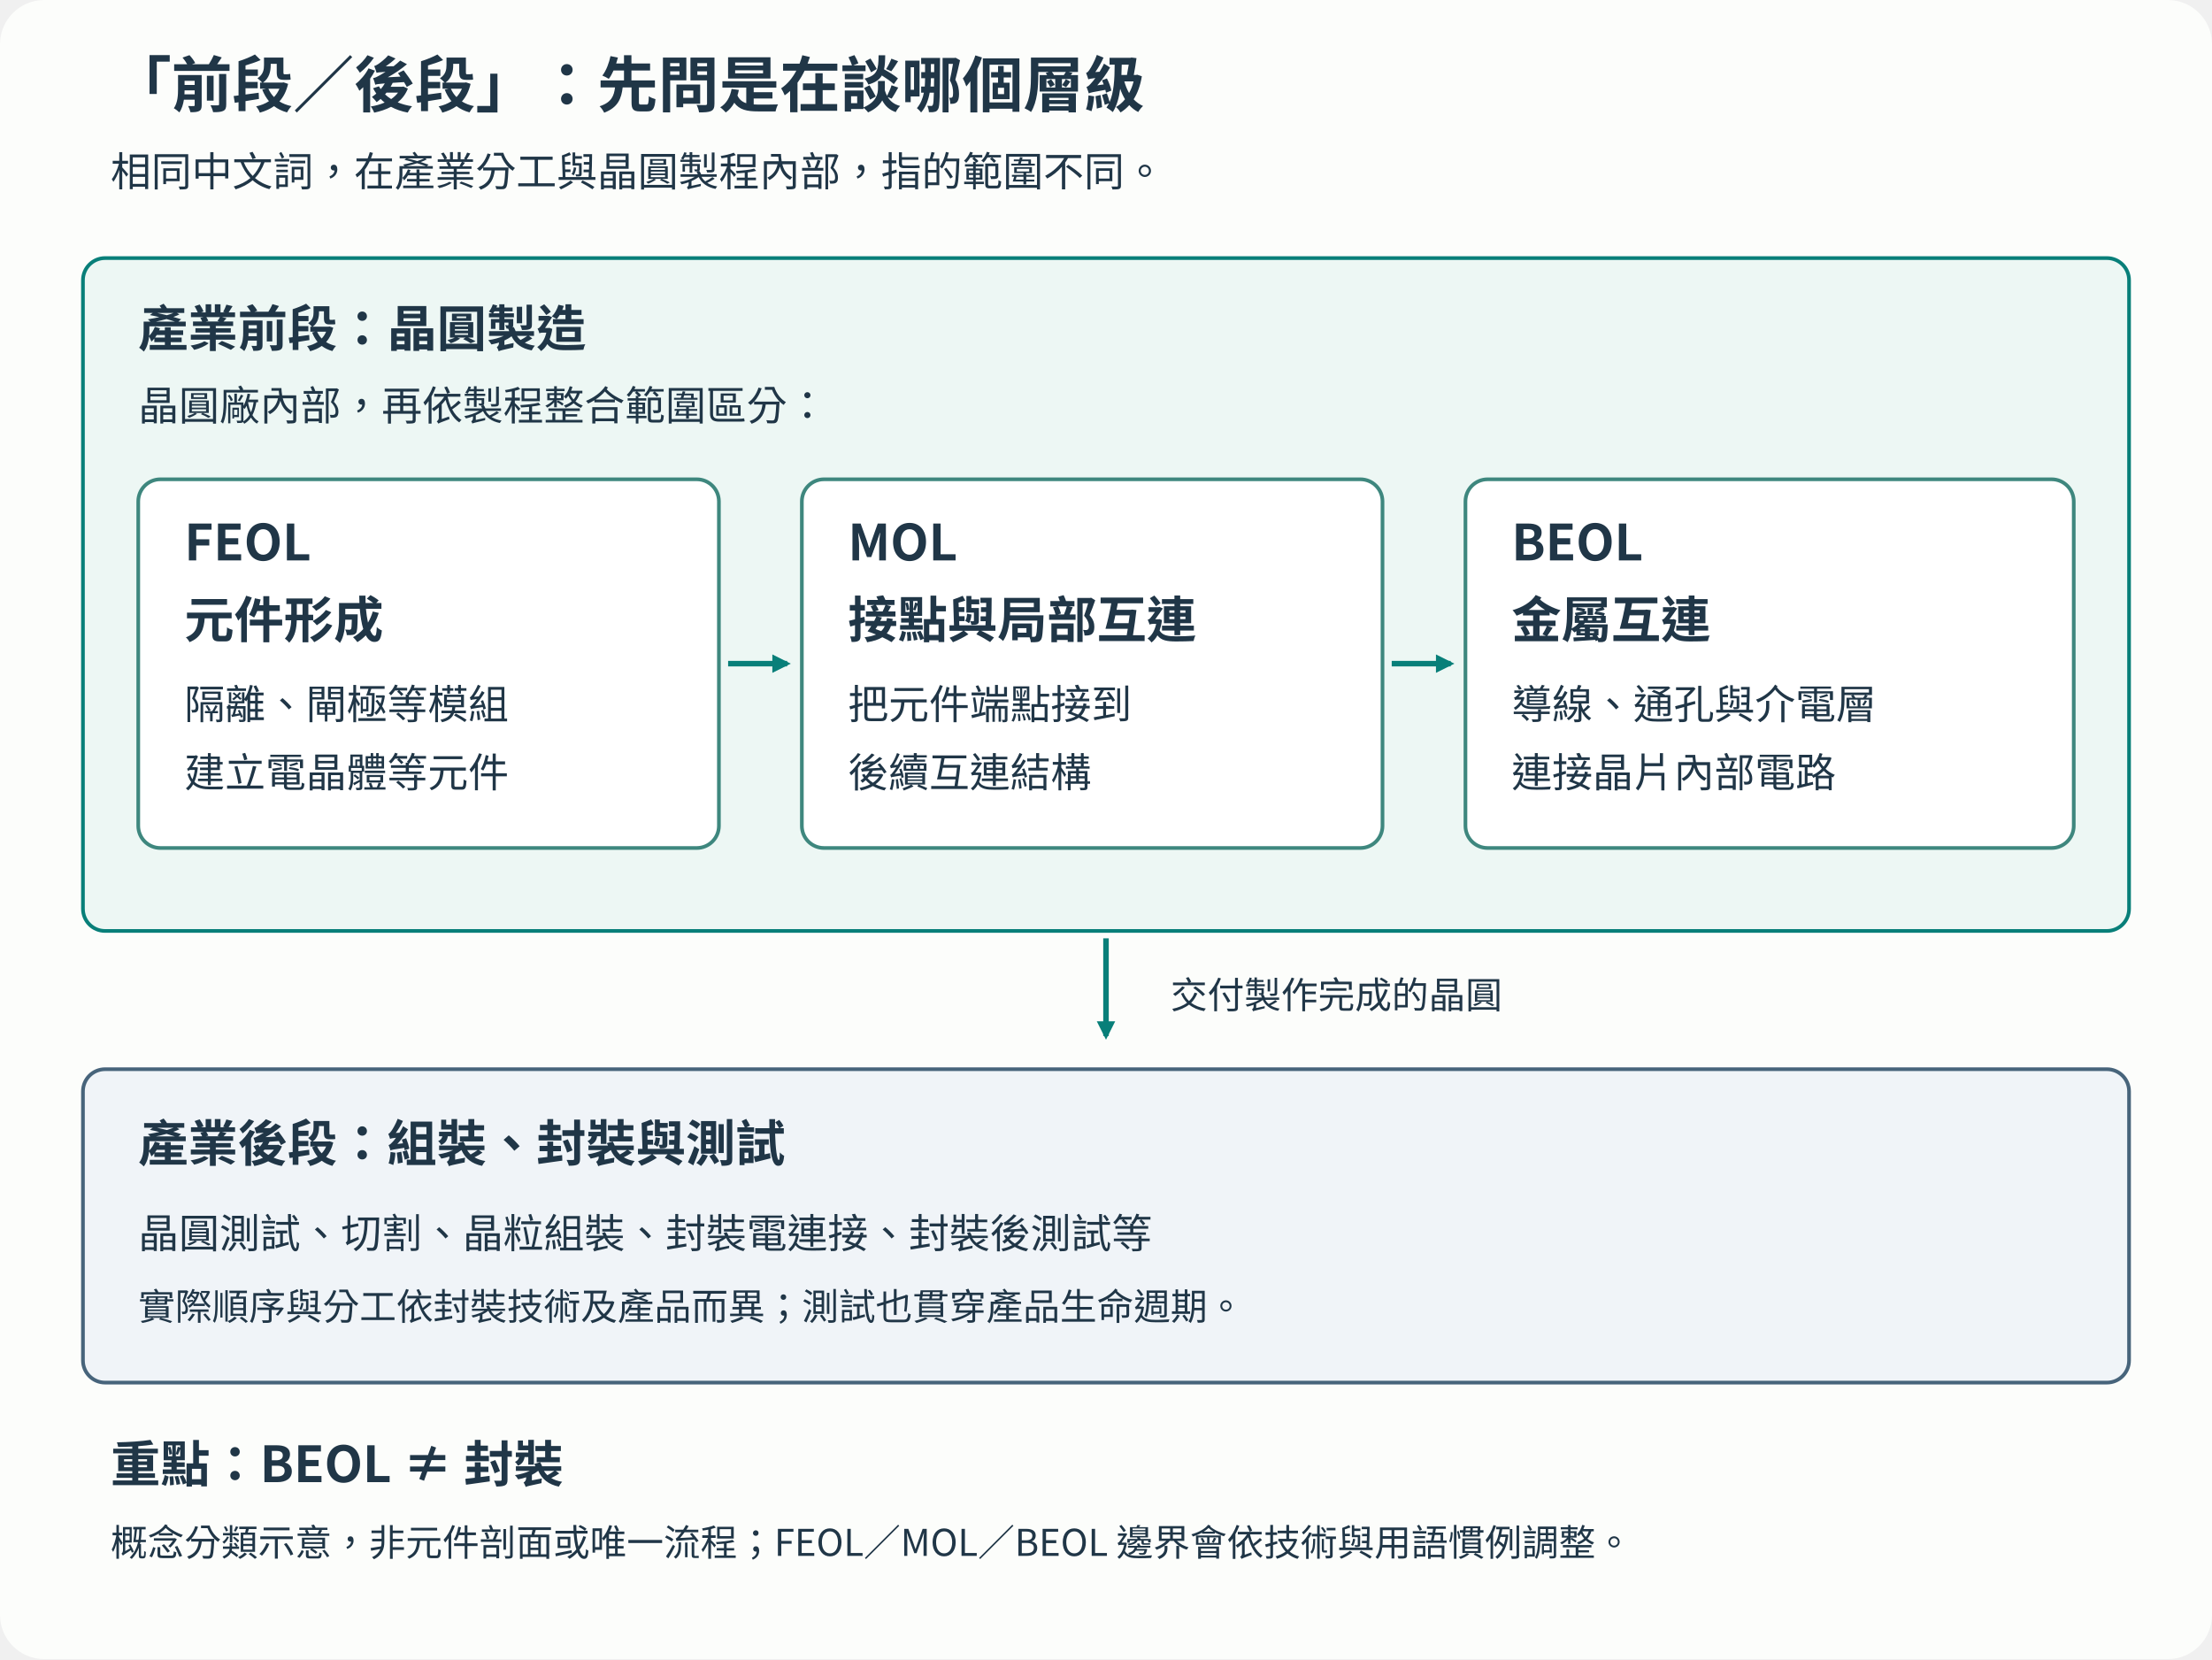
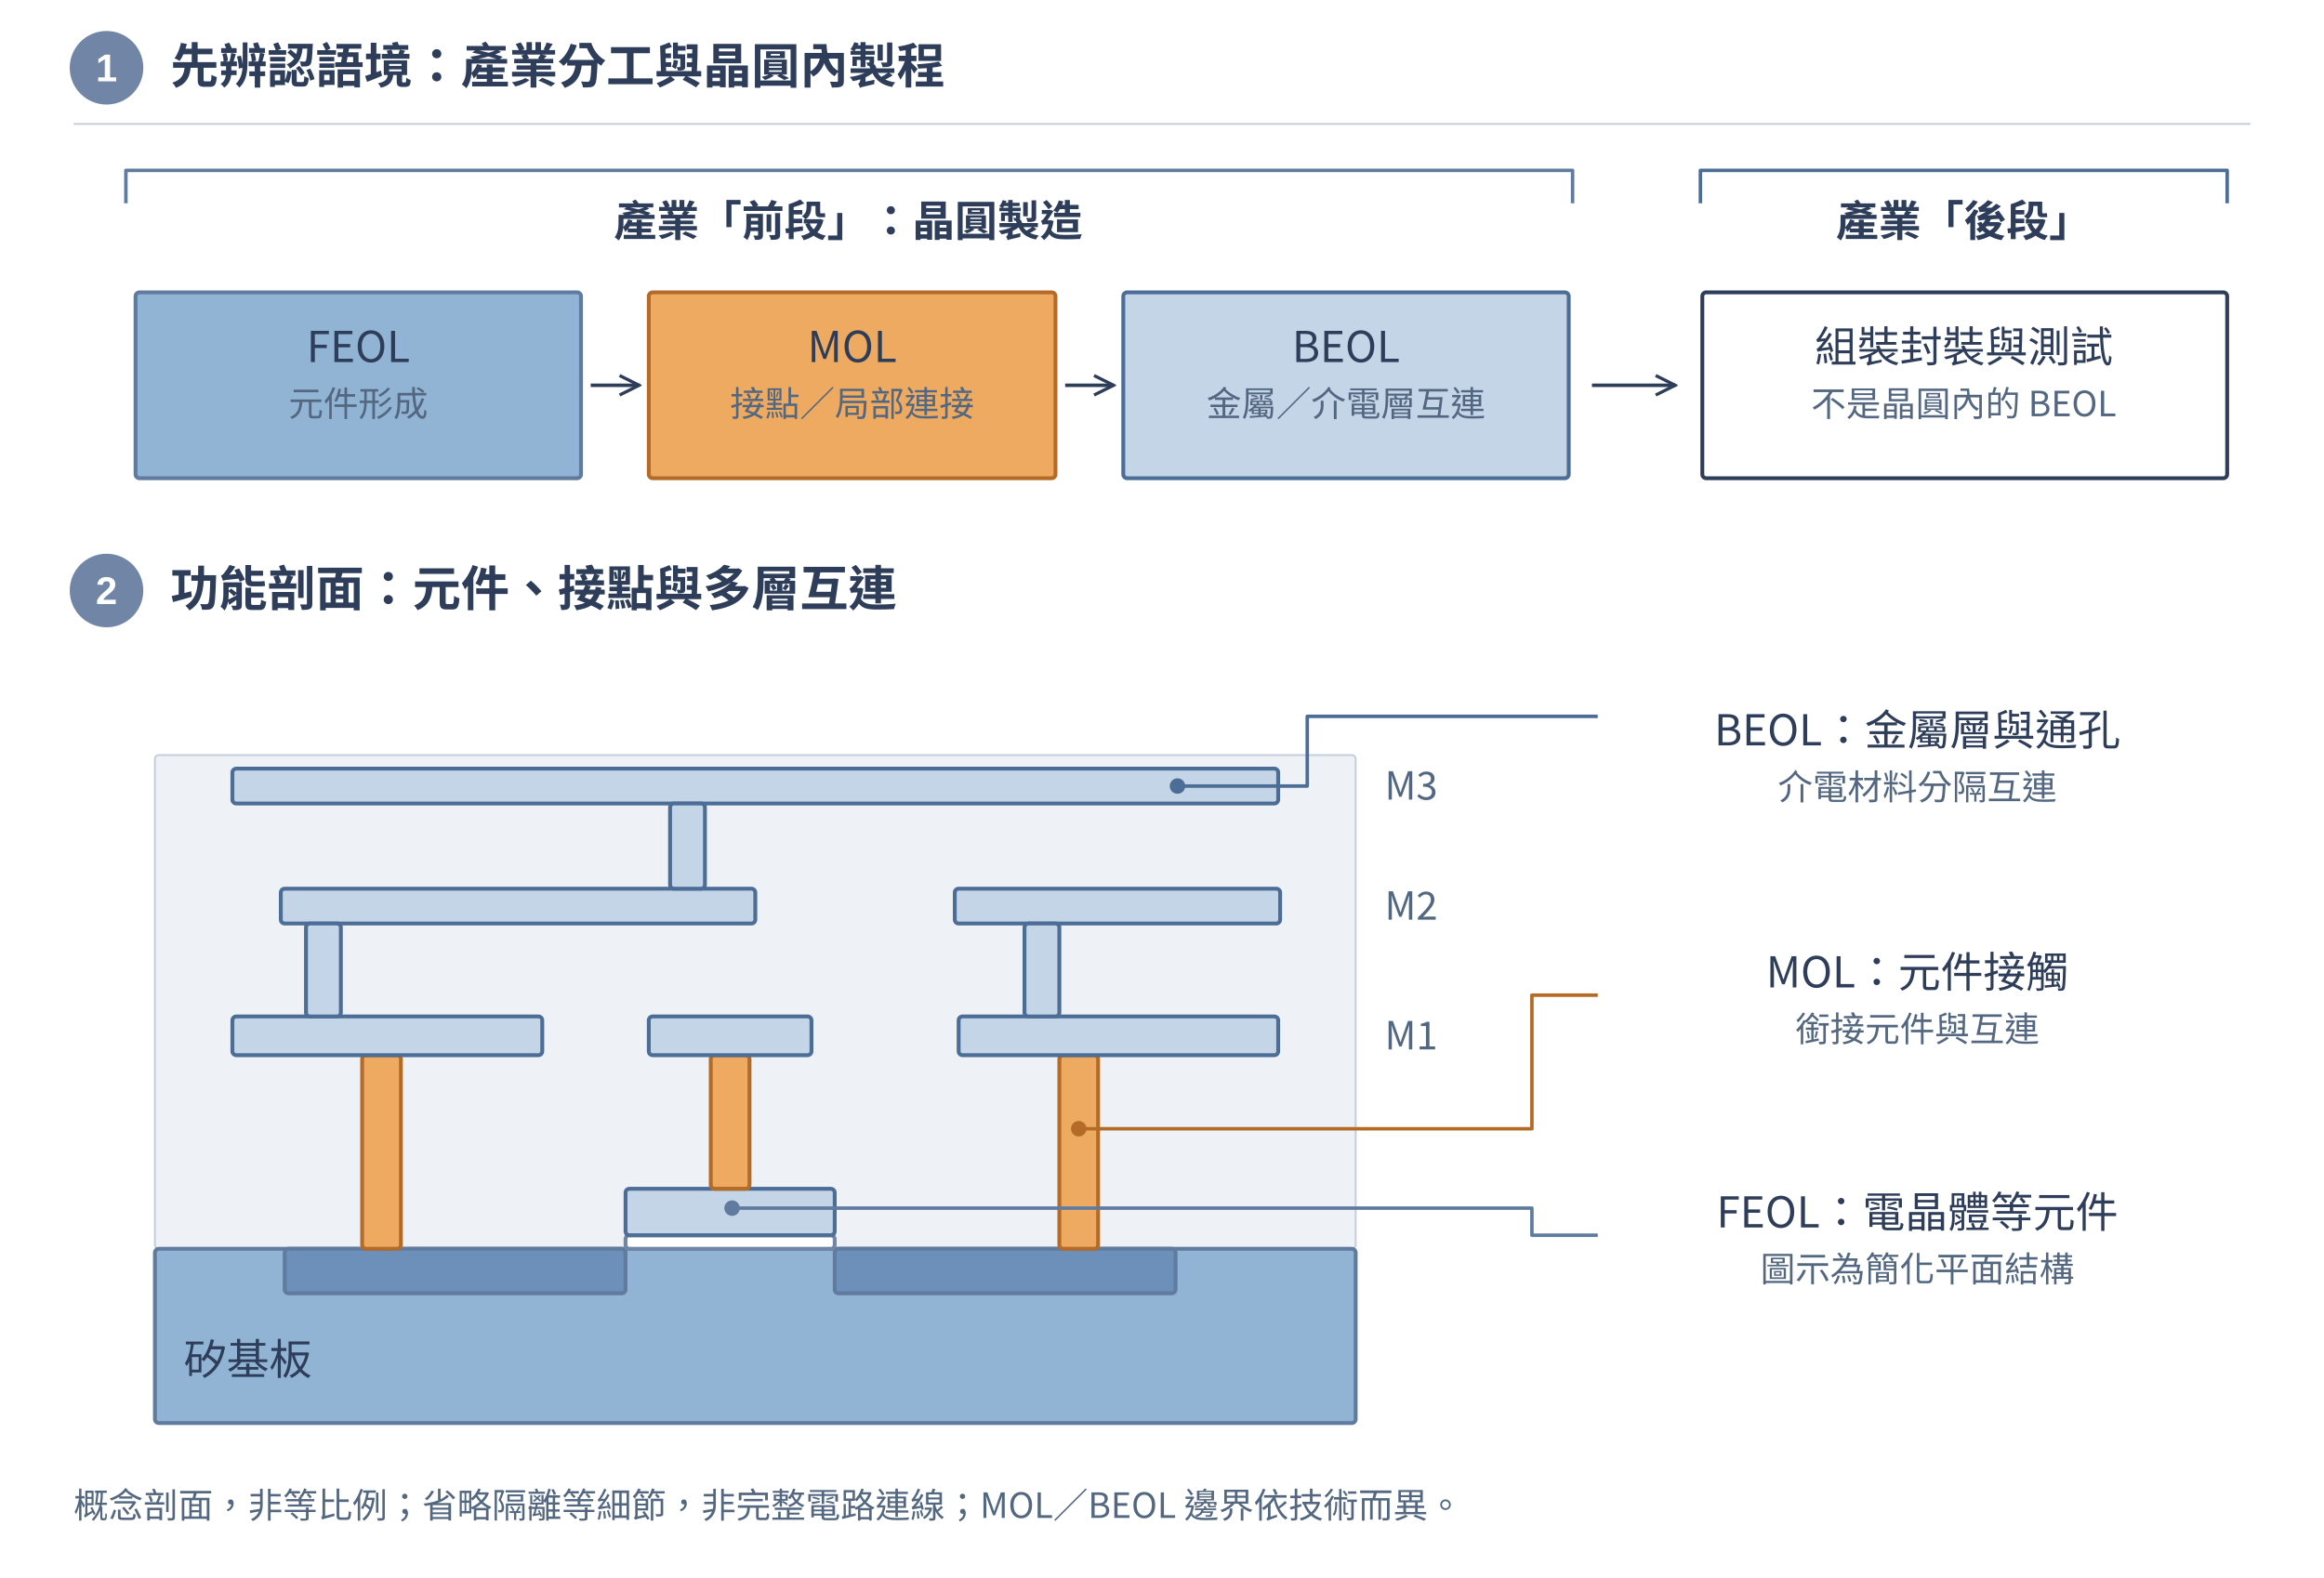
- <svg xmlns="http://www.w3.org/2000/svg" width="1200" height="900" viewBox="0 0 1200 900" role="img" aria-labelledby="title desc">
+ <svg xmlns="http://www.w3.org/2000/svg" width="1200" height="815" viewBox="0 0 1200 815" role="img" aria-labelledby="title desc" data-figure-style="sts-flat-v1">
  <defs>
-     <marker id="teal" markerUnits="userSpaceOnUse" markerWidth="12" markerHeight="12" refX="8" refY="5" orient="auto">
-       <path d="M0 0L10 5L0 10Z" fill="#087f79" />
+     <marker id="arrow" viewBox="0 0 10 10" refX="9" refY="5" markerWidth="7" markerHeight="7" orient="auto-start-reverse">
+       <path d="M1 1 L9 5 L1 9" fill="none" stroke="#2e3d59" stroke-width="1.3" />
    </marker>
-     <marker id="slate" markerUnits="userSpaceOnUse" markerWidth="12" markerHeight="12" refX="8" refY="5" orient="auto">
-       <path d="M0 0L10 5L0 10Z" fill="#47647b" />
+     <marker id="arrowTeal" viewBox="0 0 10 10" refX="9" refY="5" markerWidth="7" markerHeight="7" orient="auto-start-reverse">
+       <path d="M1 1 L9 5 L1 9" fill="none" stroke="#4c6d96" stroke-width="1.3" />
    </marker>
-     <marker id="hold" markerUnits="userSpaceOnUse" markerWidth="12" markerHeight="12" refX="8" refY="5" orient="auto">
-       <path d="M0 0L10 5L0 10Z" fill="#9b4b25" />
+     <marker id="arrowOrange" viewBox="0 0 10 10" refX="9" refY="5" markerWidth="7" markerHeight="7" orient="auto-start-reverse">
+       <path d="M1 1 L9 5 L1 9" fill="none" stroke="#b56b28" stroke-width="1.3" />
    </marker>
+     <style>text{font-family:"Noto Sans CJK TC","Noto Sans CJK SC","DejaVu Sans",sans-serif;fill:#2e3d59}.panel{font-size:25px;font-weight:600}.badge{font-family:Arial,sans-serif;font-size:20px;font-weight:700;fill:#ffffff}.label{font-size:22px}.note{font-size:18px;fill:#536781}.small{font-size:20px;fill:#536781}.symbol{font-size:24px;font-style:italic}.strong{font-size:22px;font-weight:600}.step{font-size:17px;letter-spacing:1.2px;fill:#536781}</style>
  </defs>
-   <style>text{font-family:"Noto Sans CJK TC","Noto Sans TC",sans-serif;fill:#203647}.heading{font-size:33px;font-weight:700}.label{font-size:27px;font-weight:700}.body{font-size:22px}.note{font-size:20px}.box{fill:#edf7f4;stroke:#087f79;stroke-width:2}.info{fill:#f0f4f8;stroke:#47647b;stroke-width:2}.white{fill:white;stroke:#3e877e;stroke-width:2}.holdbox{fill:#fff3e9;stroke:#9b4b25;stroke-width:2}.arrow{fill:none;stroke:#087f79;stroke-width:3;marker-end:url(#teal)}.dash{fill:none;stroke:#47647b;stroke-width:3;stroke-dasharray:7 5;marker-end:url(#slate)}.holdarrow{fill:none;stroke:#9b4b25;stroke-width:3;marker-end:url(#hold)}</style>
-   <rect width="1200" height="900" rx="24" fill="#fcfdfb" />
-   <text x="60" y="58" class="heading">「前段／後段」：先問是在談哪個層級</text>
-   <text x="60" y="101" class="body">相同中文詞，在產業分工與晶圓製程內部，指的範圍不同。</text>
-   <rect x="45" y="140" width="1110" height="365" rx="12" class="box" />
-   <text x="75" y="188" class="label">產業前段：晶圓製造</text>
-   <text x="75" y="228" class="body">晶圓廠內部，再依製程整合範圍區分：</text>
-   <rect x="75" y="260" width="315" height="200" rx="12" class="white" />
-   <text x="100" y="304" class="label">FEOL</text>
-   <text x="100" y="346" class="label">元件形成</text>
-   <text x="100" y="390" class="body">隔離、閘極等模組</text>
-   <text x="100" y="427" class="body">建立電晶體等元件</text>
-   <path d="M395 360H427" class="arrow" />
-   <rect x="435" y="260" width="315" height="200" rx="12" class="white" />
-   <text x="460" y="304" class="label">MOL</text>
-   <text x="460" y="346" class="label">接點與局部互連</text>
-   <text x="460" y="390" class="body">把元件端點接到</text>
-   <text x="460" y="427" class="body">後續互連結構</text>
-   <path d="M755 360H787" class="arrow" />
-   <rect x="795" y="260" width="330" height="200" rx="12" class="white" />
-   <text x="820" y="304" class="label">BEOL</text>
-   <text x="820" y="346" class="label">金屬互連</text>
-   <text x="820" y="390" class="body">導線、通孔與介電層</text>
-   <text x="820" y="427" class="body">連接晶片內部電路</text>
-   <path d="M600 509V562" class="arrow" />
-   <text x="635" y="547" class="note">交付製作完成的晶圓</text>
-   <rect x="45" y="580" width="1110" height="170" rx="12" class="info" />
-   <text x="75" y="630" class="label">產業後段：組裝、封裝與測試</text>
-   <text x="75" y="677" class="body">晶圓測試、切割、晶粒組裝、封裝電連接、封裝後測試等</text>
-   <text x="75" y="716" class="note">實際順序與分工依封裝技術及產品而異；測試也貫穿產品生命週期。</text>
-   <text x="60" y="804" class="label">重點：BEOL ≠ 封裝</text>
-   <text x="60" y="844" class="note">概念分類示意，非元件剖面或唯一流程；FEOL／MOL／BEOL 邊界會依技術與用語慣例調整。</text>
+   <rect width="1200" height="815" fill="white" />
+   <circle cx="55" cy="35" r="19" fill="#7185a6" />
+   <text x="55" y="42" text-anchor="middle" class="badge">1</text>
+   <text x="88" y="43" class="panel" text-anchor="start">先辨認語境：產業分工與晶圓內製程</text>
+   <line x1="38" y1="64" x2="1162" y2="64" stroke="#c5cfdd" stroke-width="1" />
+   <path d="M65 105 V88 H812 V105" fill="none" stroke="#607b9e" stroke-width="1.8" stroke-linejoin="round" />
+   <text x="438" y="122" class="strong" text-anchor="middle">產業「前段」：晶圓製造</text>
+   <path d="M878 105 V88 H1150 V105" fill="none" stroke="#4c6d96" stroke-width="1.8" stroke-linejoin="round" />
+   <text x="1014" y="122" class="strong" text-anchor="middle">產業「後段」</text>
+   <rect rx="2" x="70" y="151" width="230" height="96" fill="#91b3d4" stroke="#607b9e" stroke-width="2" />
+   <text x="185" y="187" class="label" text-anchor="middle">FEOL</text>
+   <text x="185" y="215" class="note" text-anchor="middle">元件形成</text>
+   <rect rx="2" x="335" y="151" width="210" height="96" fill="#edaa60" stroke="#b56b28" stroke-width="2" />
+   <text x="440" y="187" class="label" text-anchor="middle">MOL</text>
+   <text x="440" y="215" class="note" text-anchor="middle">接點／局部連接</text>
+   <rect rx="2" x="580" y="151" width="230" height="96" fill="#c4d5e7" stroke="#4c6d96" stroke-width="2" />
+   <text x="695" y="187" class="label" text-anchor="middle">BEOL</text>
+   <text x="695" y="215" class="note" text-anchor="middle">金屬／介電層互連</text>
+   <line x1="305" y1="199" x2="330" y2="199" stroke="#2e3d59" stroke-width="1.8" marker-end="url(#arrow)" />
+   <line x1="550" y1="199" x2="575" y2="199" stroke="#2e3d59" stroke-width="1.8" marker-end="url(#arrow)" />
+   <line x1="822" y1="199" x2="865" y2="199" stroke="#2e3d59" stroke-width="1.8" marker-end="url(#arrow)" />
+   <rect rx="2" x="879" y="151" width="271" height="96" fill="white" stroke="#2e3d59" stroke-width="2" />
+   <text x="1014" y="187" class="label" text-anchor="middle">組裝封裝與測試</text>
+   <text x="1014" y="215" class="note" text-anchor="middle">不是晶圓內的 BEOL</text>
+   <circle cx="55" cy="305" r="19" fill="#7185a6" />
+   <text x="55" y="312" text-anchor="middle" class="badge">2</text>
+   <text x="88" y="313" class="panel" text-anchor="start">功能剖面：元件、接點與多層互連</text>
+   <rect rx="2" x="80" y="390" width="620" height="255" fill="#eef2f7" stroke="#c5cfdd" stroke-width="1" />
+   <rect rx="2" x="80" y="645" width="620" height="90" fill="#91b3d4" stroke="#607b9e" stroke-width="2" />
+   <rect rx="2" x="147" y="645" width="176" height="23" fill="#6c90b9" stroke="#607b9e" stroke-width="2" />
+   <rect rx="2" x="431" y="645" width="176" height="23" fill="#6c90b9" stroke="#607b9e" stroke-width="2" />
+   <rect rx="2" x="323" y="638" width="108" height="7" fill="#ffffff" stroke="#7185a6" stroke-width="2" />
+   <rect rx="2" x="323" y="614" width="108" height="24" fill="#c4d5e7" stroke="#4c6d96" stroke-width="2" />
+   <rect rx="2" x="187" y="545" width="20" height="100" fill="#edaa60" stroke="#b56b28" stroke-width="2" />
+   <rect rx="2" x="367" y="545" width="20" height="69" fill="#edaa60" stroke="#b56b28" stroke-width="2" />
+   <rect rx="2" x="547" y="545" width="20" height="100" fill="#edaa60" stroke="#b56b28" stroke-width="2" />
+   <rect rx="2" x="120" y="525" width="160" height="20" fill="#c4d5e7" stroke="#4c6d96" stroke-width="2" />
+   <rect rx="2" x="335" y="525" width="84" height="20" fill="#c4d5e7" stroke="#4c6d96" stroke-width="2" />
+   <rect rx="2" x="495" y="525" width="165" height="20" fill="#c4d5e7" stroke="#4c6d96" stroke-width="2" />
+   <rect rx="2" x="145" y="459" width="245" height="18" fill="#c4d5e7" stroke="#4c6d96" stroke-width="2" />
+   <rect rx="2" x="493" y="459" width="168" height="18" fill="#c4d5e7" stroke="#4c6d96" stroke-width="2" />
+   <rect rx="2" x="158" y="477" width="18" height="48" fill="#c4d5e7" stroke="#4c6d96" stroke-width="2" />
+   <rect rx="2" x="529" y="477" width="18" height="48" fill="#c4d5e7" stroke="#4c6d96" stroke-width="2" />
+   <rect rx="2" x="120" y="397" width="540" height="18" fill="#c4d5e7" stroke="#4c6d96" stroke-width="2" />
+   <rect rx="2" x="346" y="415" width="18" height="44" fill="#c4d5e7" stroke="#4c6d96" stroke-width="2" />
+   <text x="95" y="710" class="label" text-anchor="start">矽基板</text>
+   <text x="715" y="413" class="small" text-anchor="start">M3</text>
+   <text x="715" y="475" class="small" text-anchor="start">M2</text>
+   <text x="715" y="542" class="small" text-anchor="start">M1</text>
+   <circle cx="608" cy="406" r="3" fill="#4c6d96" stroke="#4c6d96" stroke-width="2" />
+   <path d="M611 406 H675 V370 H825" fill="none" stroke="#4c6d96" stroke-width="1.8" stroke-linejoin="round" />
+   <text x="990" y="385" class="label" text-anchor="middle">BEOL：金屬層與通孔</text>
+   <text x="990" y="413" class="note" text-anchor="middle">介電材料分隔互連</text>
+   <circle cx="557" cy="583" r="3" fill="#b56b28" stroke="#b56b28" stroke-width="2" />
+   <path d="M560 583 H791 V514 H825" fill="none" stroke="#b56b28" stroke-width="1.8" stroke-linejoin="round" />
+   <text x="990" y="510" class="label" text-anchor="middle">MOL：元件接觸</text>
+   <text x="990" y="538" class="note" text-anchor="middle">銜接元件與互連</text>
+   <circle cx="378" cy="624" r="3" fill="#607b9e" stroke="#607b9e" stroke-width="2" />
+   <path d="M381 624 H791 V638 H825" fill="none" stroke="#607b9e" stroke-width="1.8" stroke-linejoin="round" />
+   <text x="990" y="634" class="label" text-anchor="middle">FEOL：電晶體等元件</text>
+   <text x="990" y="662" class="note" text-anchor="middle">圖示為簡化平面結構</text>
+   <text x="38" y="784" class="note" text-anchor="start">概念剖面，非等比例；省略隔離等細節，非完整電路連線；MOL／BEOL 邊界依技術而異。</text>
</svg>
